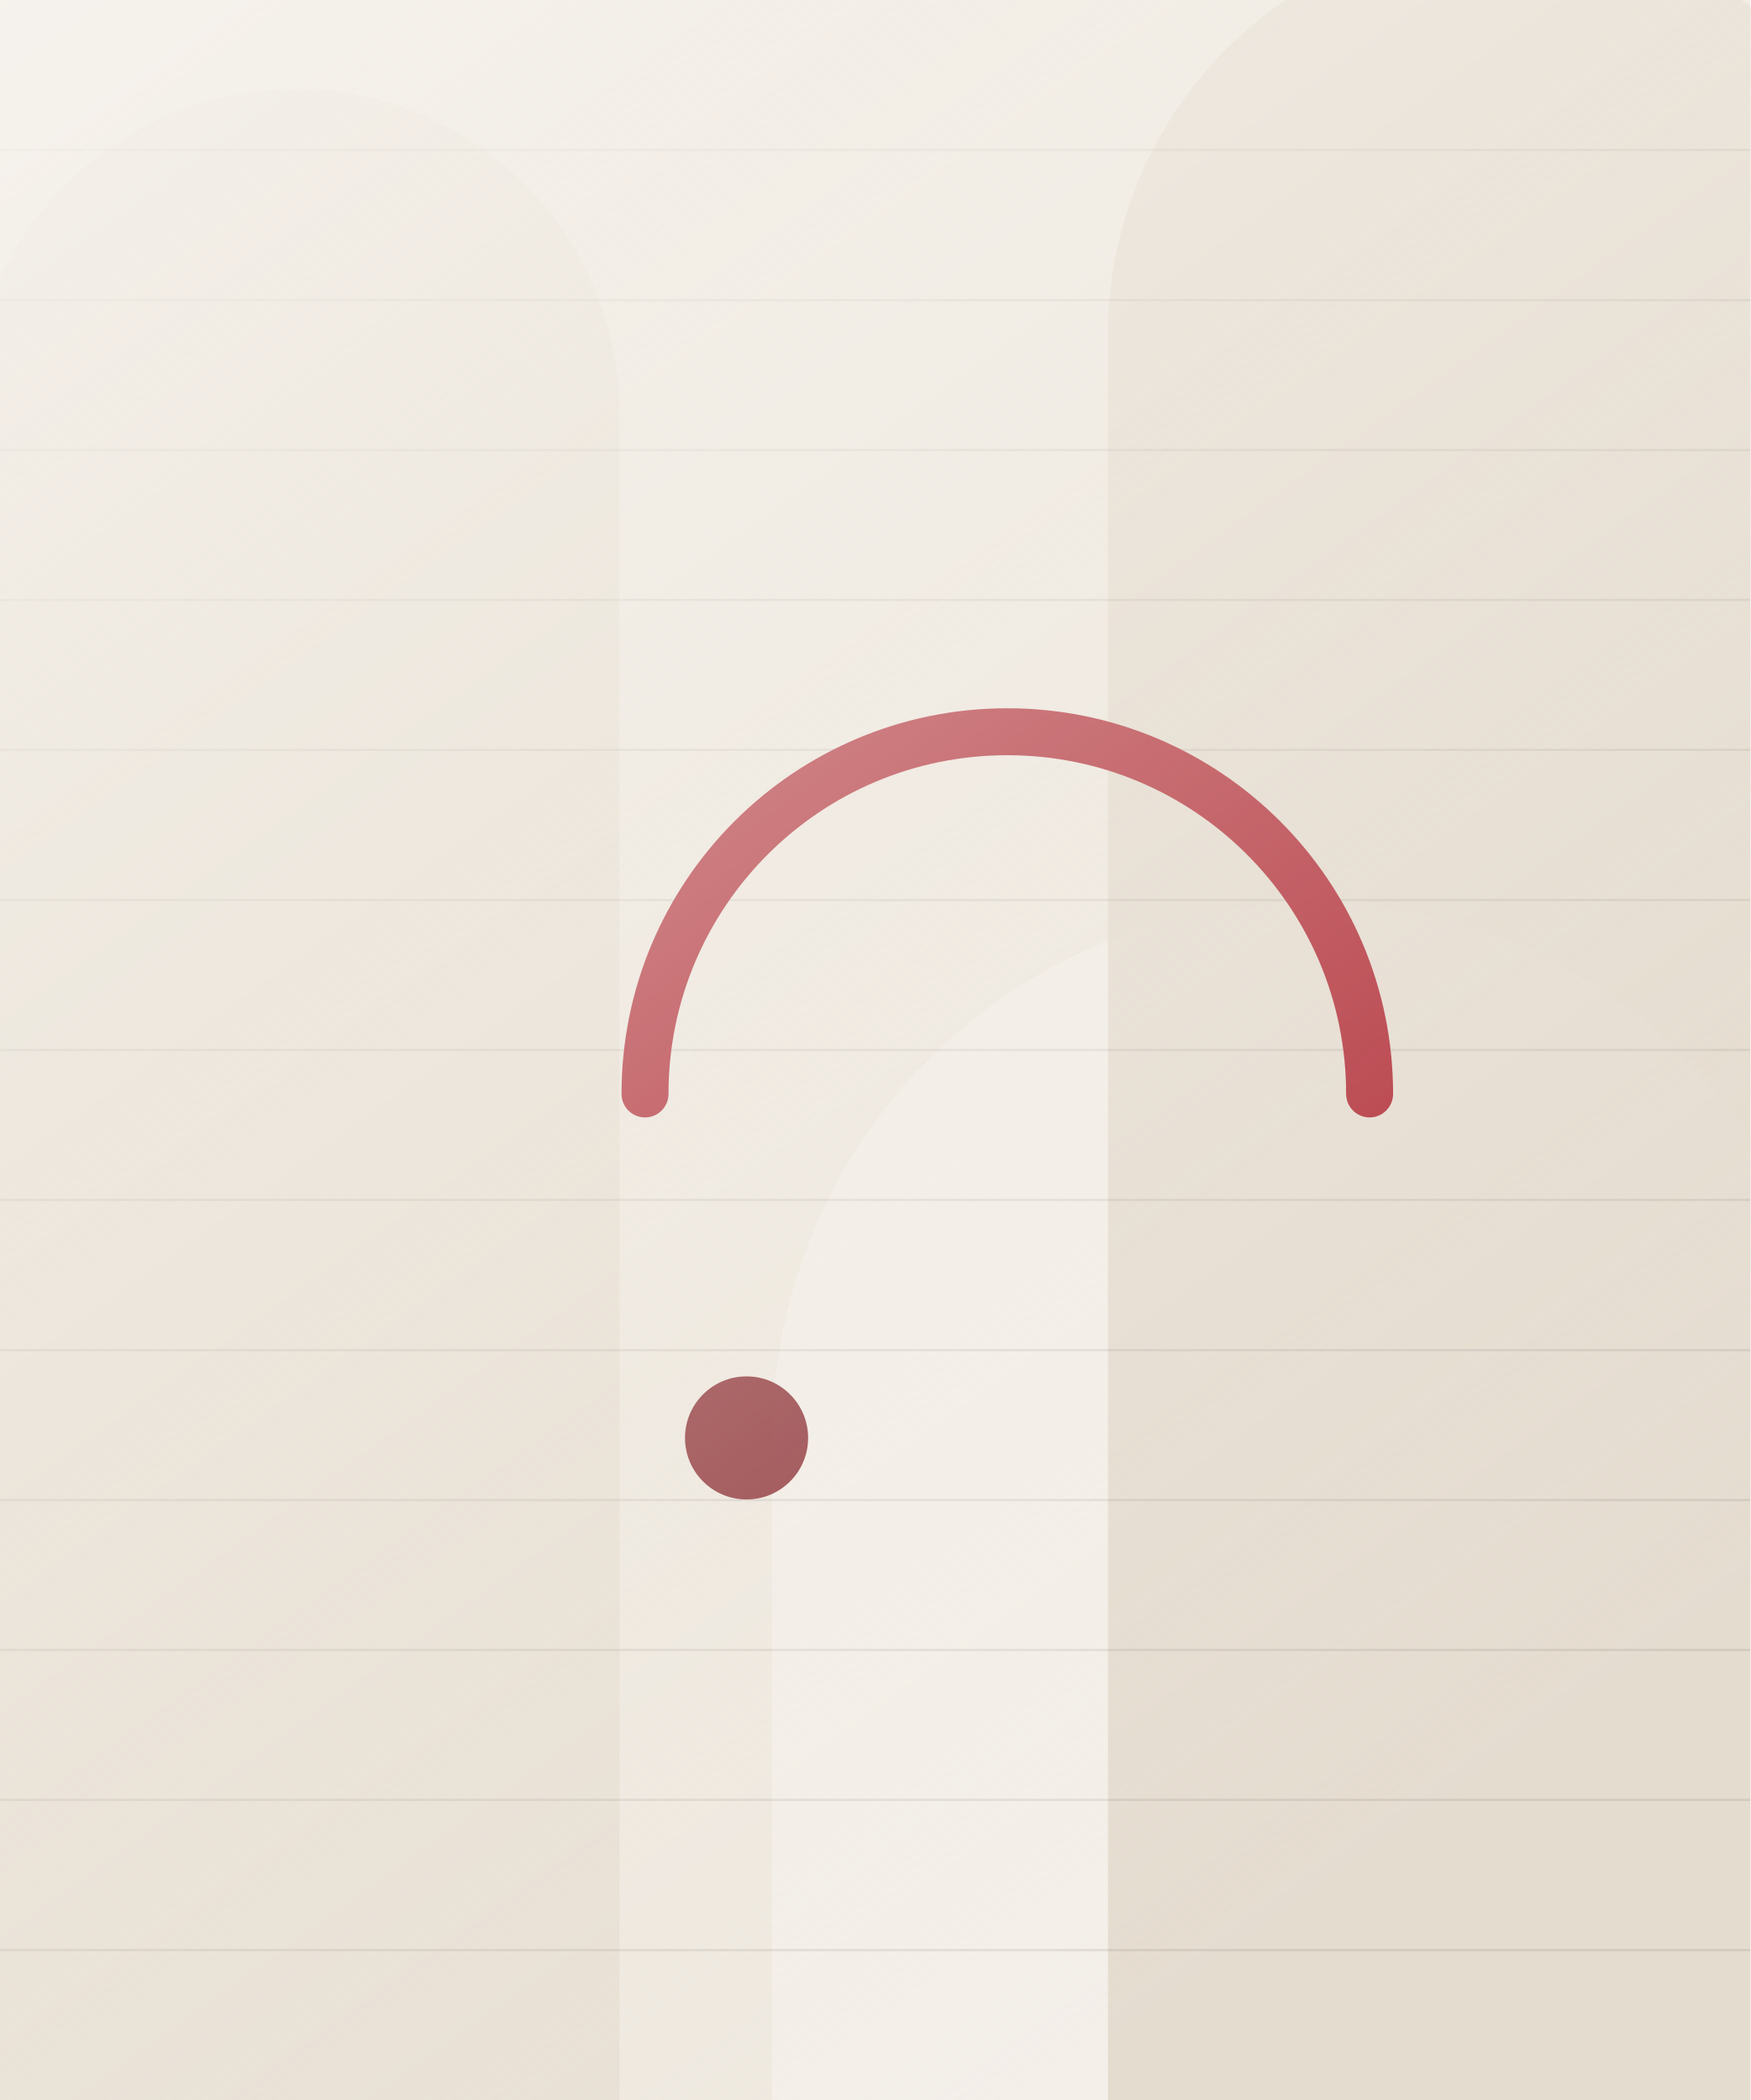
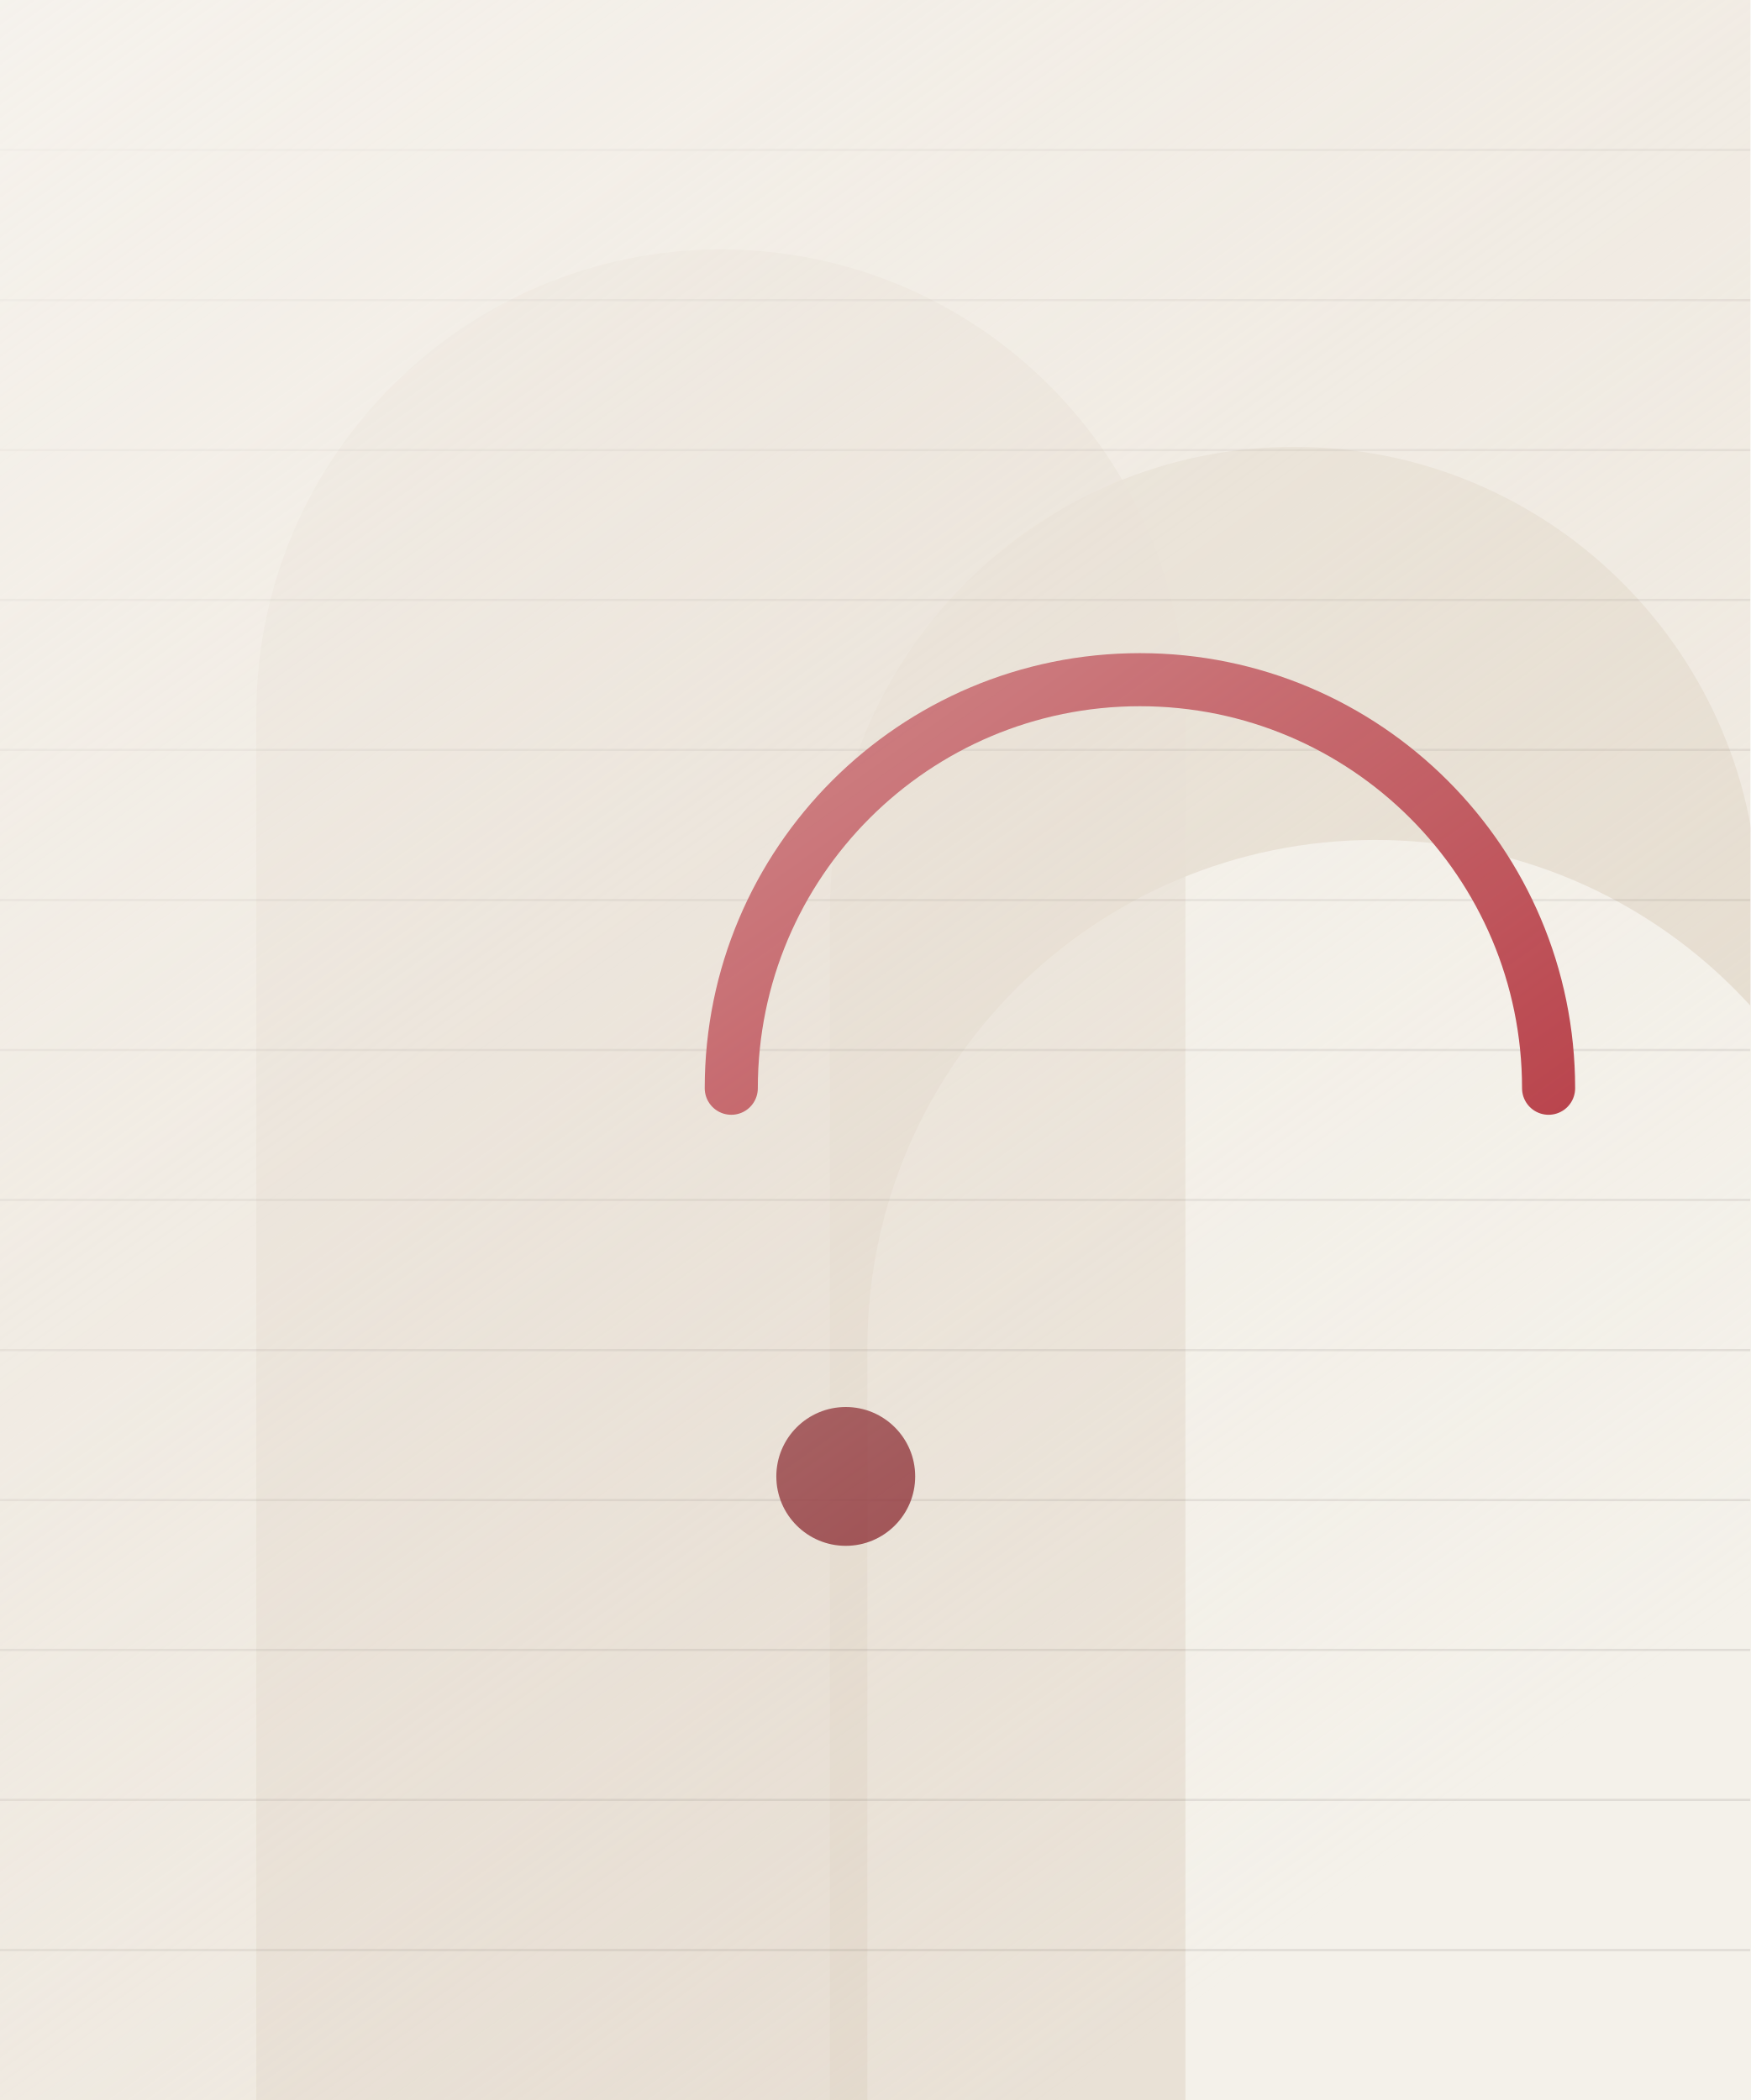
<svg xmlns="http://www.w3.org/2000/svg" viewBox="0 0 600 720" width="600" height="720" role="presentation">
  <defs>
    <linearGradient id="wash" x1="0" y1="0" x2="0.6" y2="1">
      <stop offset="0%" stop-color="#f7f4ef" stop-opacity="0.85" />
      <stop offset="100%" stop-color="#efe9e0" stop-opacity="0" />
    </linearGradient>
    <clipPath id="frame">
      <rect width="600" height="720" />
    </clipPath>
  </defs>
  <g clip-path="url(#frame)">
    <rect width="600" height="720" fill="#efe9e0" />
-     <path d="M-10.119 720 L-10.119 141.684 A111.219 111.219 0 0 1 212.319 141.684 L212.319 720 Z" fill="#e2d8ca" opacity="0.52" />
-     <path d="M264.691 720 L264.691 493.006 A183.686 183.686 0 0 1 632.063 493.006 L632.063 720 Z" fill="#f7f4ef" opacity="0.60" />
-     <path d="M379.758 720 L379.758 114.968 A138.995 138.995 0 0 1 657.749 114.968 L657.749 720 Z" fill="#e2d8ca" opacity="0.81" />
+     <path d="M284.494 720 L284.494 312.339 A159.127 159.127 0 0 1 602.749 312.339 L602.749 720 Z" fill="#e2d8ca" opacity="0.84" />
+     <path d="M297.31 720 L297.31 461.588 A174.028 174.028 0 0 1 645.365 461.588 L645.365 720 Z" fill="#f7f4ef" opacity="0.85" />
+     <path d="M87.858 720 L87.858 244.766 A159.242 159.242 0 0 1 406.342 244.766 L406.342 720 Z" fill="#e2d8ca" opacity="0.63" />
    <g stroke="#241f1d" stroke-width="0.75" opacity="0.1" fill="none">
      <path d="M0 51.4 H600" />
      <path d="M0 102.9 H600" />
      <path d="M0 154.3 H600" />
      <path d="M0 205.7 H600" />
      <path d="M0 257.1 H600" />
      <path d="M0 308.6 H600" />
      <path d="M0 360.0 H600" />
      <path d="M0 411.4 H600" />
      <path d="M0 462.9 H600" />
      <path d="M0 514.3 H600" />
      <path d="M0 565.7 H600" />
      <path d="M0 617.1 H600" />
      <path d="M0 668.6 H600" />
    </g>
-     <path d="M221.092 375.066 A124.185 124.185 0 0 1 469.463 375.066" fill="none" stroke="#ad1f2b" stroke-width="16.1" stroke-linecap="round" />
-     <circle cx="255.9" cy="493.0" r="21.1" fill="#7d1119" opacity="0.85" />
+     <path d="M250.66 373.111 A140.076 140.076 0 0 1 530.812 373.111" fill="none" stroke="#ad1f2b" stroke-width="18.2" stroke-linecap="round" />
+     <circle cx="289.9" cy="506.2" r="23.8" fill="#7d1119" opacity="0.85" />
    <rect width="600" height="720" fill="url(#wash)" />
  </g>
</svg>
